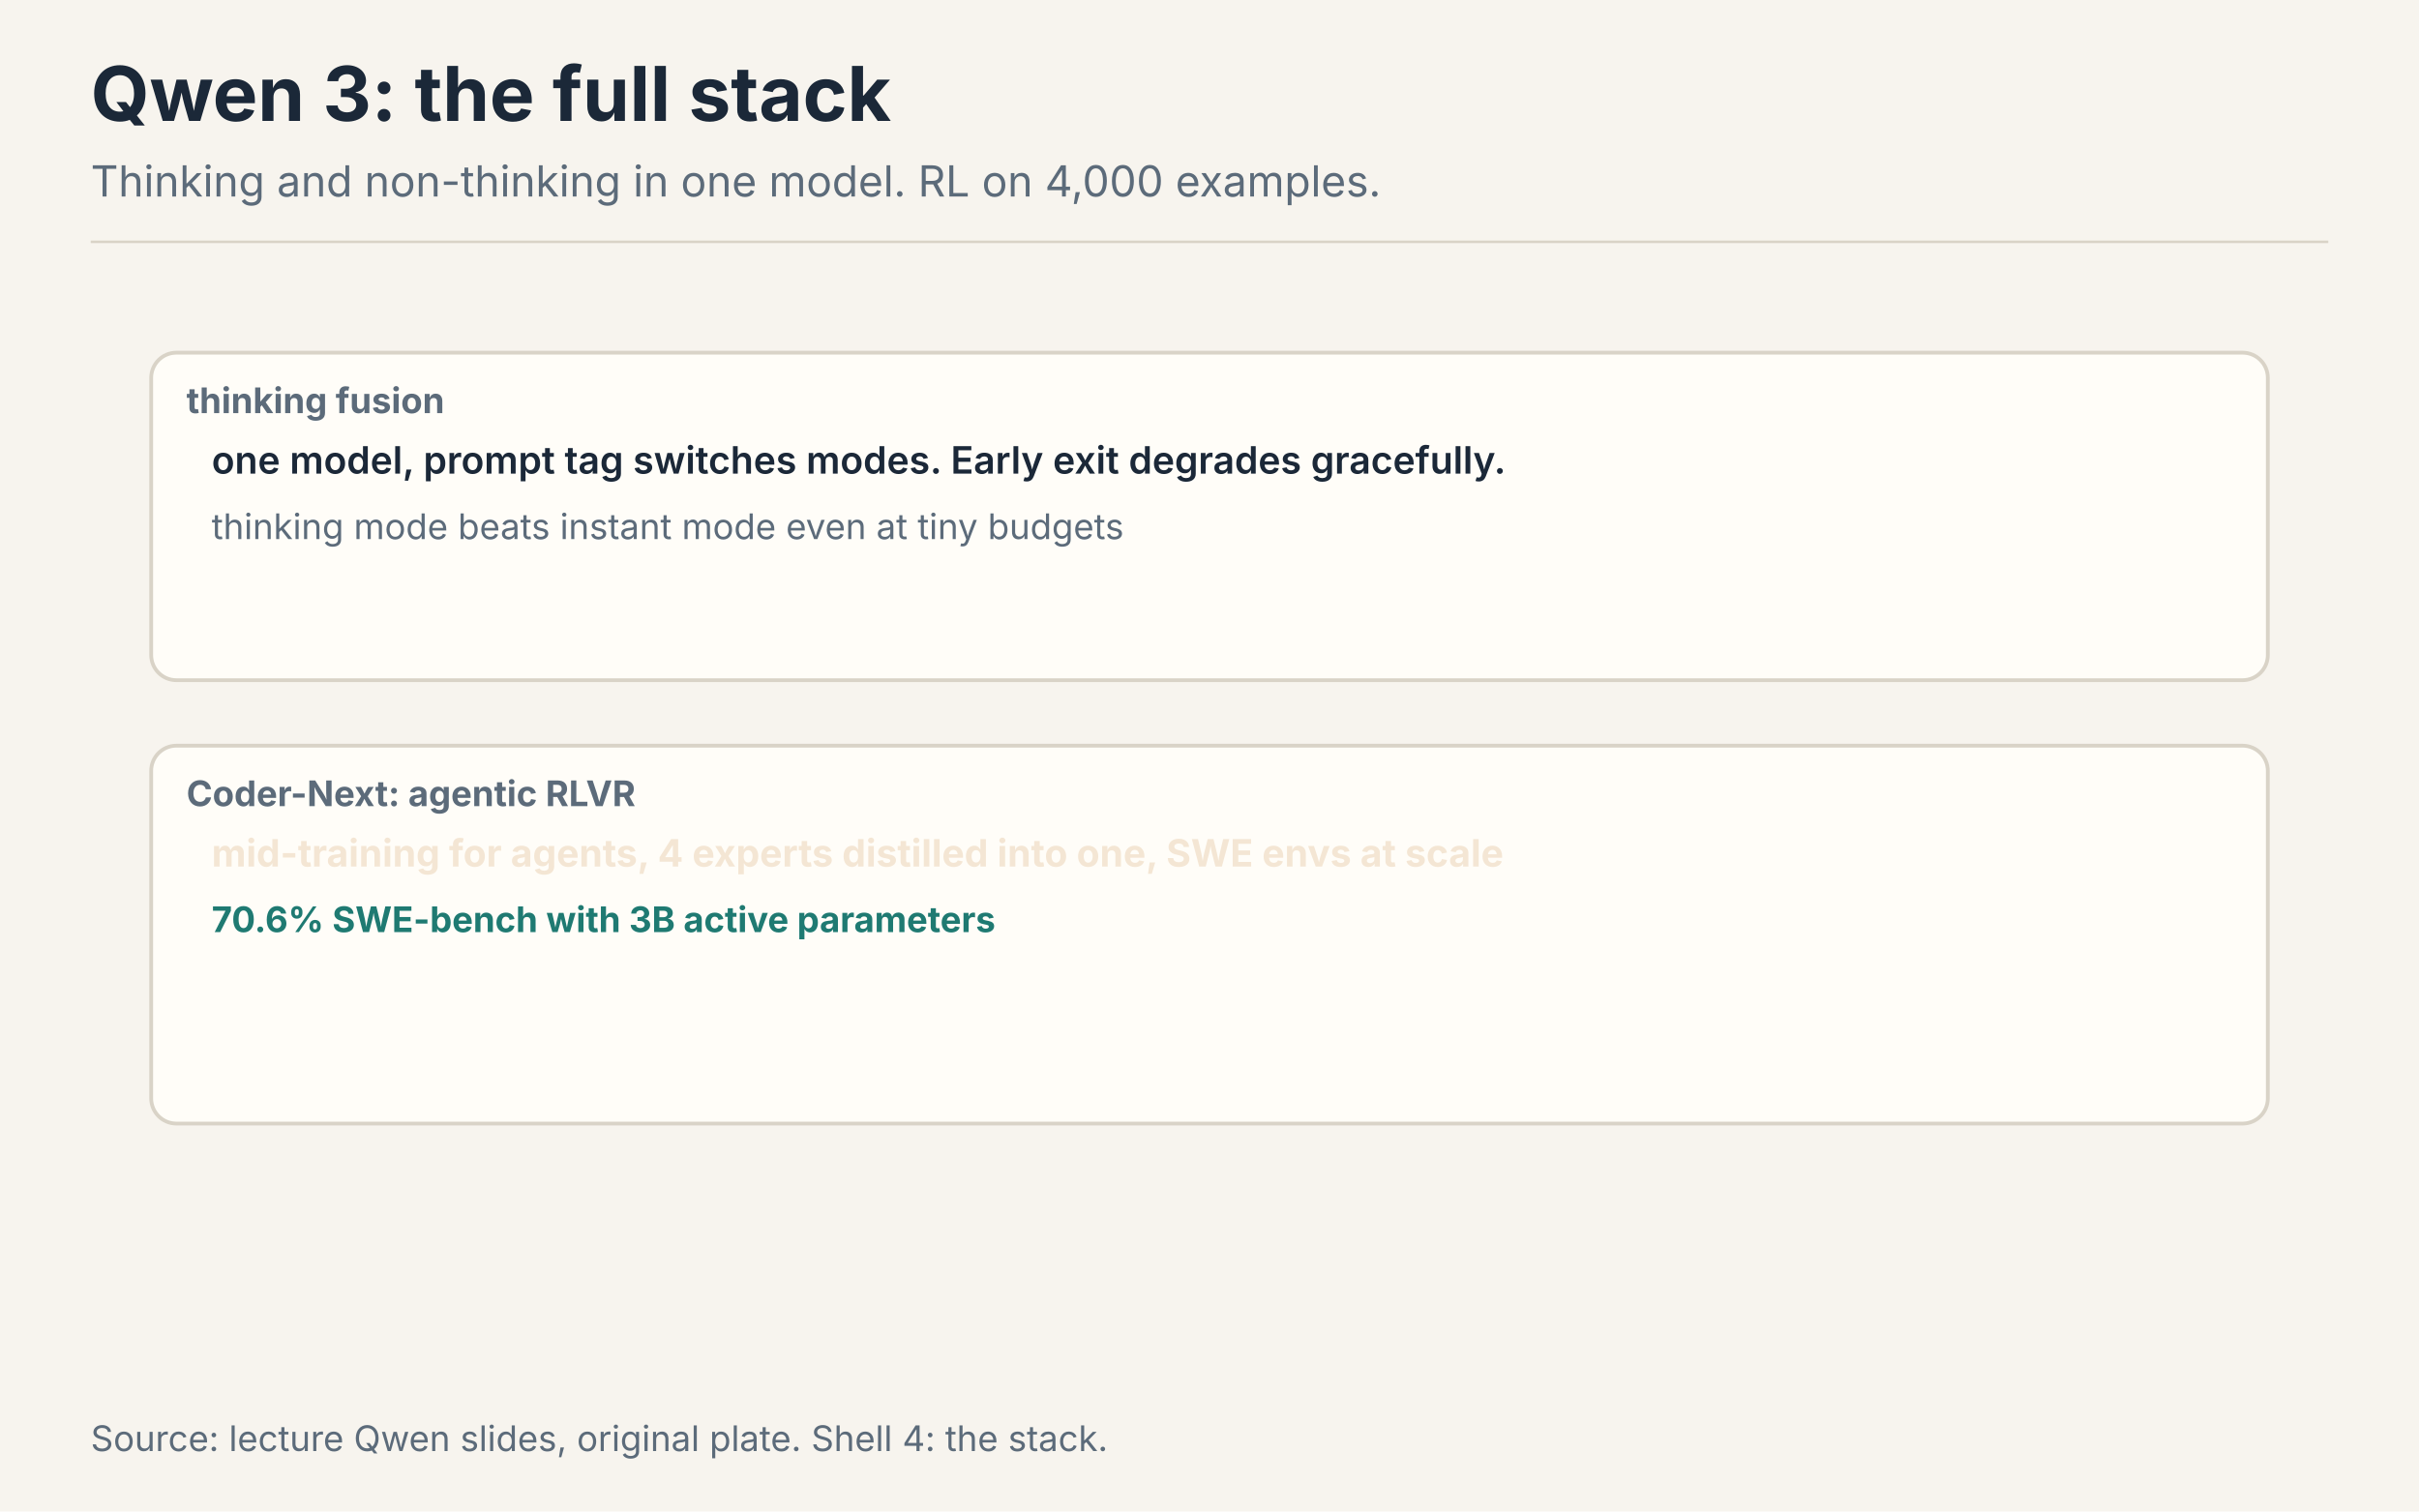
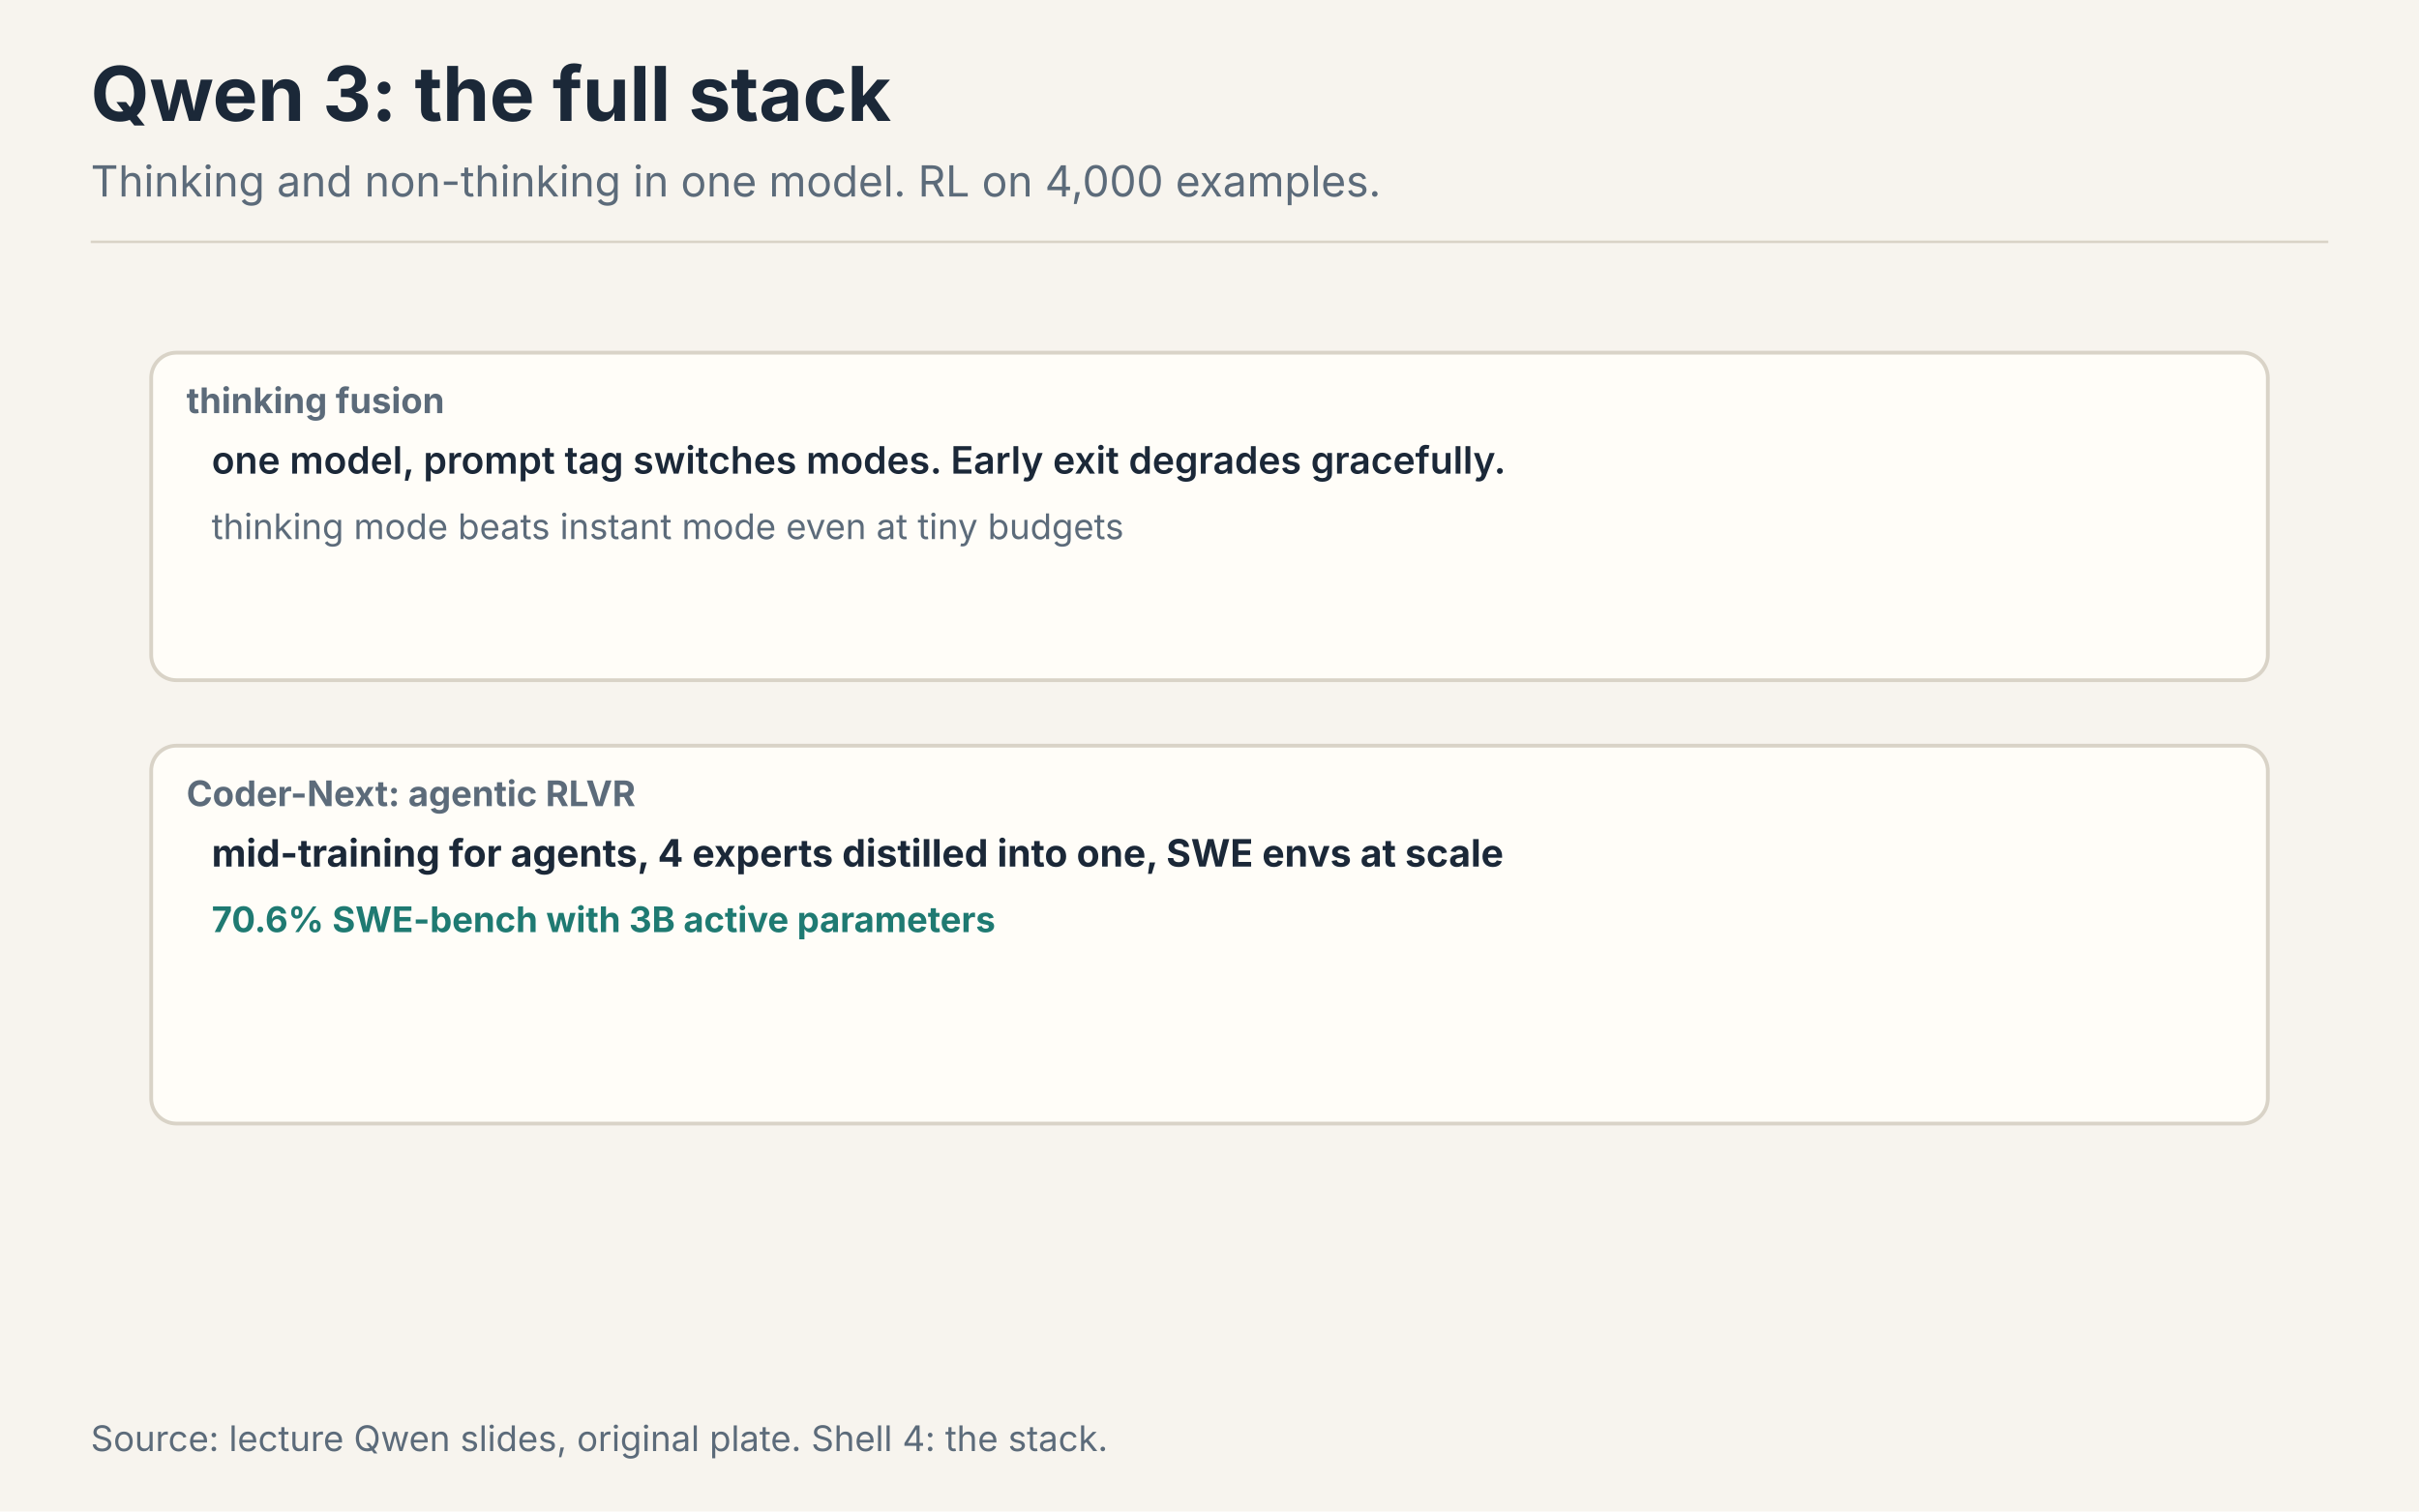
- <svg xmlns="http://www.w3.org/2000/svg" width="960" height="600" viewBox="0 0 960 600" font-family="system-ui,-apple-system,'Segoe UI',sans-serif">
+ <svg xmlns="http://www.w3.org/2000/svg" width="960" height="600" viewBox="0 0 960 600" font-family="Anthropic Sans,Inter,'Source Sans 3','IBM Plex Sans',sans-serif">
  <rect width="960" height="600" fill="#F7F4EE" />
  <defs>
    <marker id="ah" markerWidth="10" markerHeight="10" refX="8" refY="3" orient="auto">
      <path d="M0,0 L8,3 L0,6 Z" fill="#1E4D8C" />
    </marker>
  </defs>
  <text x="36" y="48" font-size="30" font-weight="700" fill="#1B2838">Qwen 3: the full stack</text>
  <text x="36" y="78" font-size="17" fill="#5C6B7A">Thinking and non-thinking in one model. RL on 4,000 examples.</text>
  <line x1="36" y1="96" x2="924" y2="96" stroke="#D9D3C7" stroke-width="1" />
  <rect x="60" y="140" width="840" height="130" rx="10" fill="#FFFDF8" stroke="#D9D3C7" stroke-width="1.5" />
  <text x="74" y="164" font-size="14" font-weight="700" fill="#5C6B7A">thinking fusion</text>
  <text x="84" y="188" font-size="15" font-weight="600" fill="#1B2838" text-anchor="start">one model, prompt tag switches modes. Early exit degrades gracefully.</text>
  <text x="84" y="214" font-size="14" font-weight="400" fill="#5C6B7A" text-anchor="start">thinking mode beats instant mode even at tiny budgets</text>
  <rect x="60" y="296" width="840" height="150" rx="10" fill="#FFFDF8" stroke="#D9D3C7" stroke-width="1.5" />
  <text x="74" y="320" font-size="14" font-weight="700" fill="#5C6B7A">Coder-Next: agentic RLVR</text>
-   <text x="84" y="344" font-size="15" font-weight="700" fill="#F4E6D4" text-anchor="start">mid-training for agents, 4 experts distilled into one, SWE envs at scale</text>
+   <text x="84" y="344" font-size="15" font-weight="700" fill="#1B2838" text-anchor="start">mid-training for agents, 4 experts distilled into one, SWE envs at scale</text>
  <text x="84" y="370" font-size="14" font-weight="700" fill="#1F7A72" text-anchor="start">70.6% SWE-bench with 3B active parameters</text>
  <text x="36" y="576" font-size="14" fill="#5C6B7A">Source: lecture Qwen slides, original plate. Shell 4: the stack.</text>
</svg>
